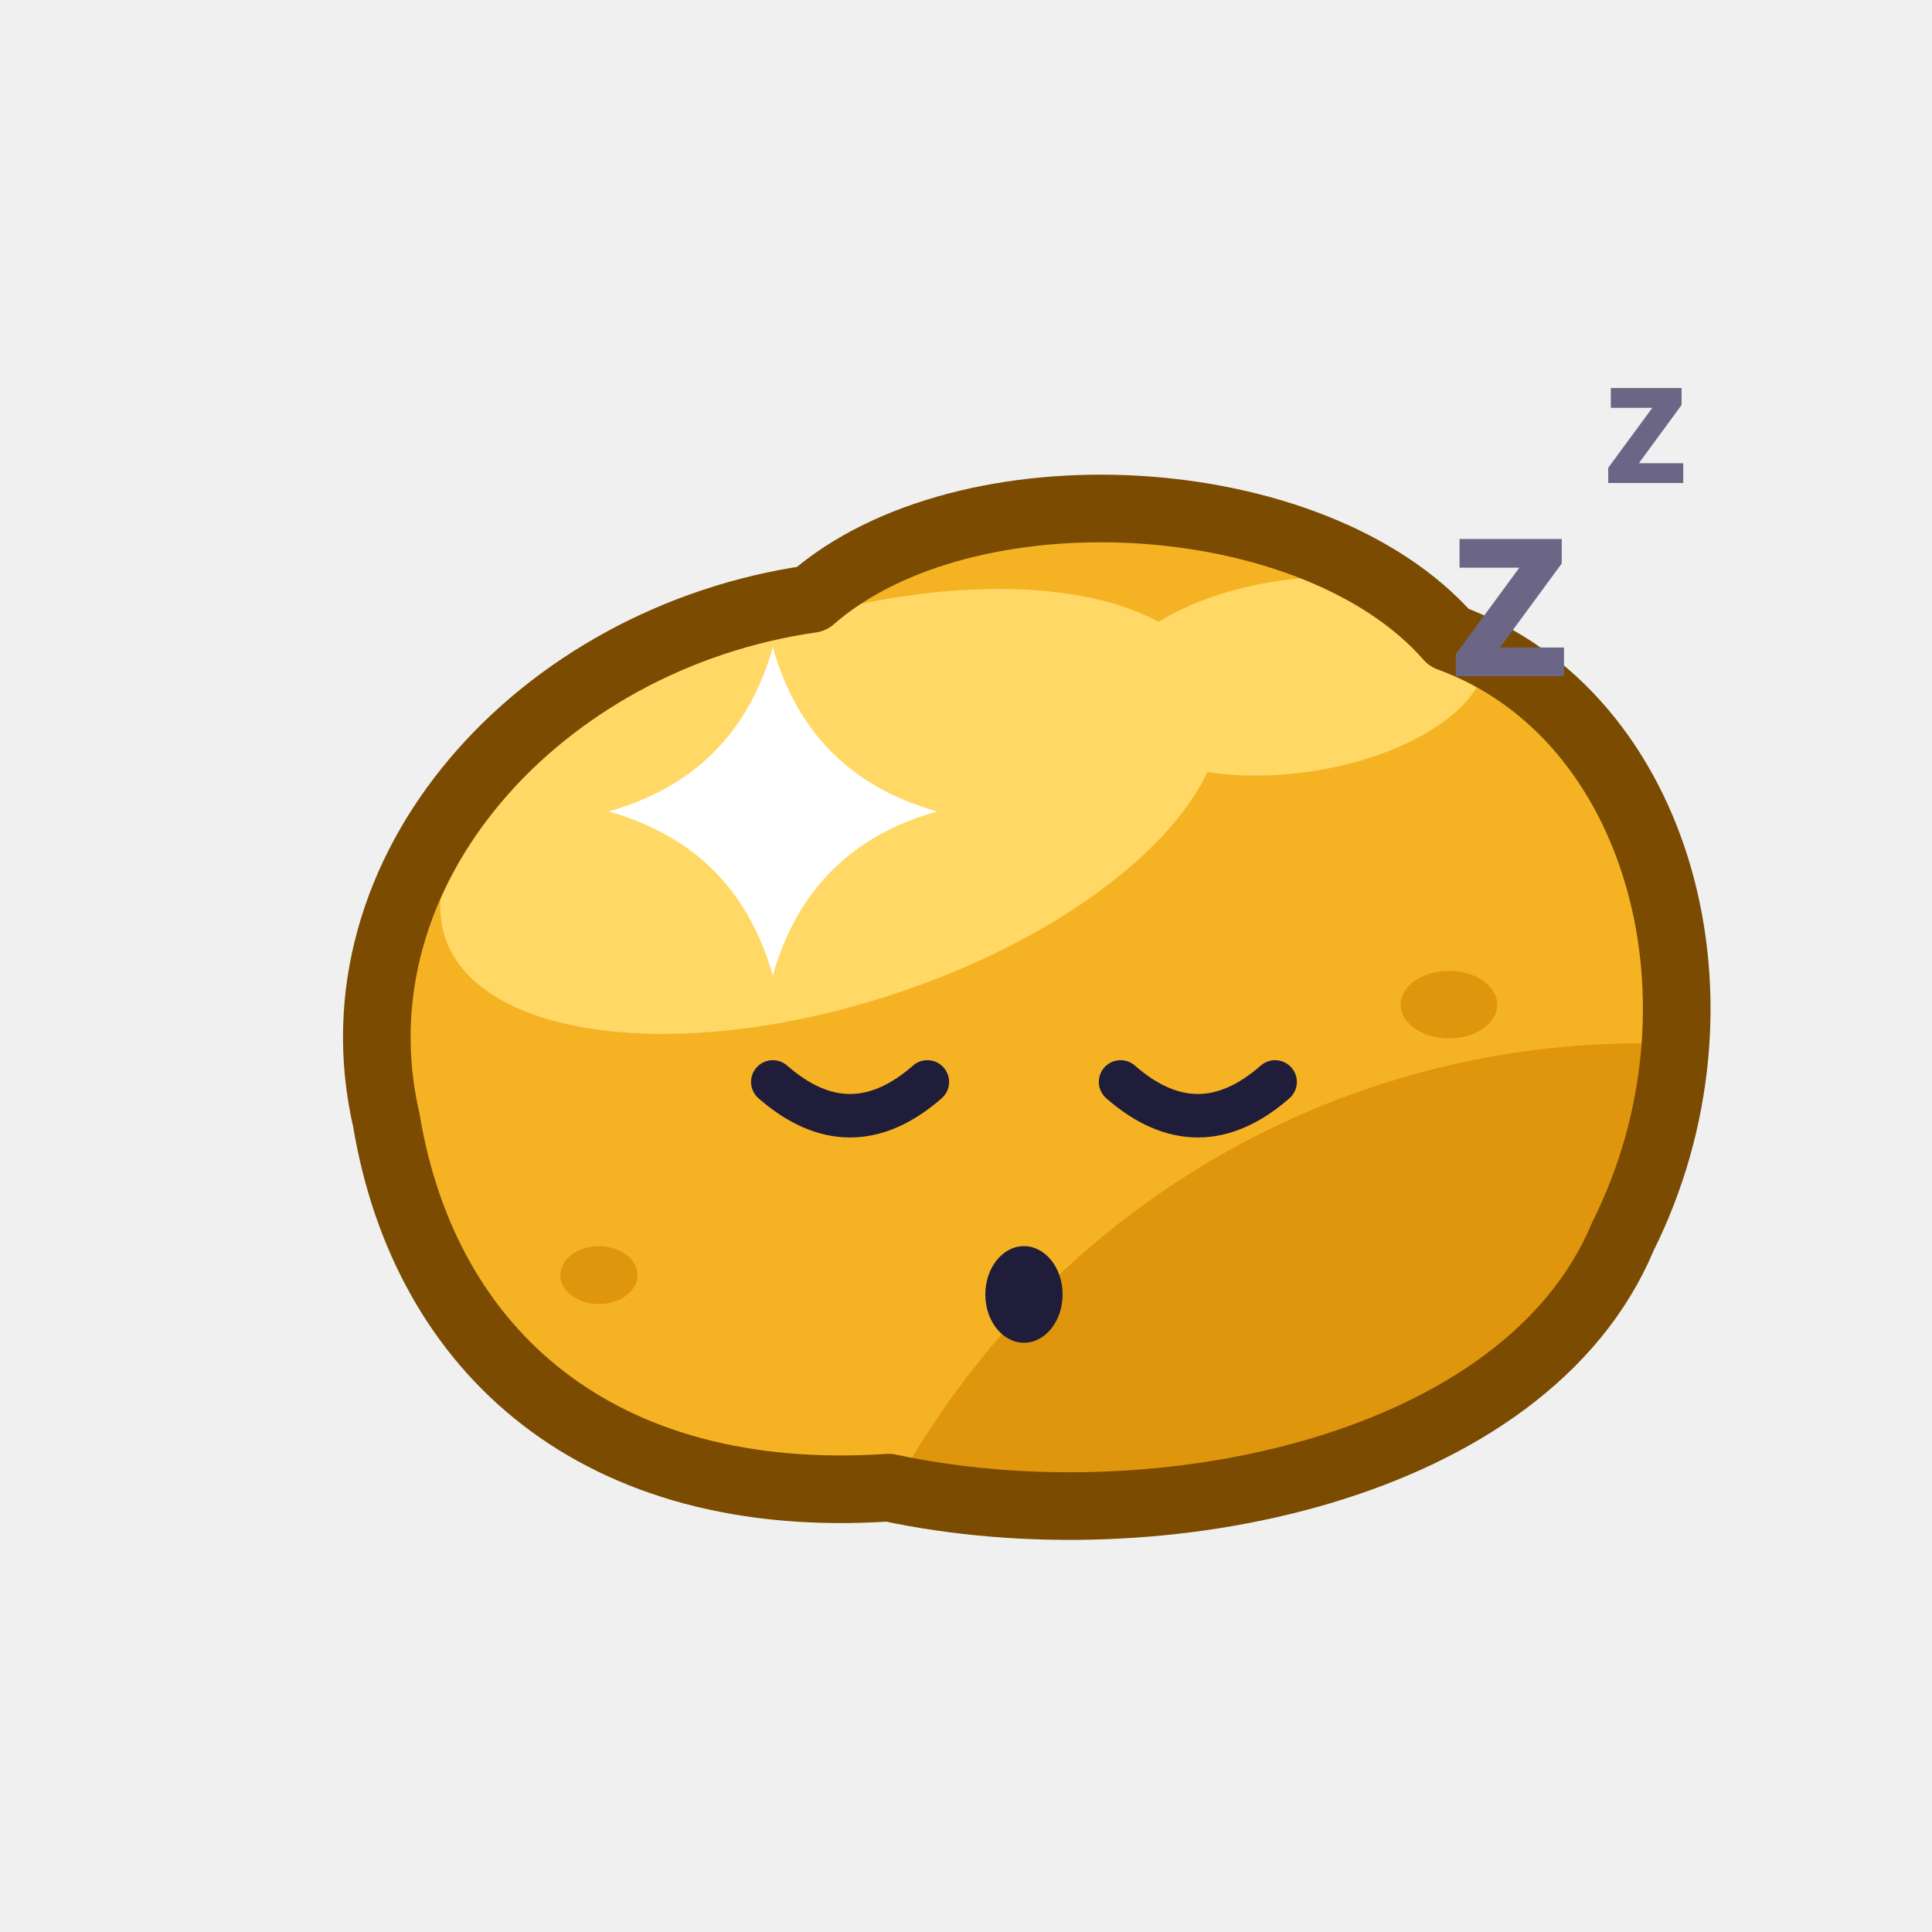
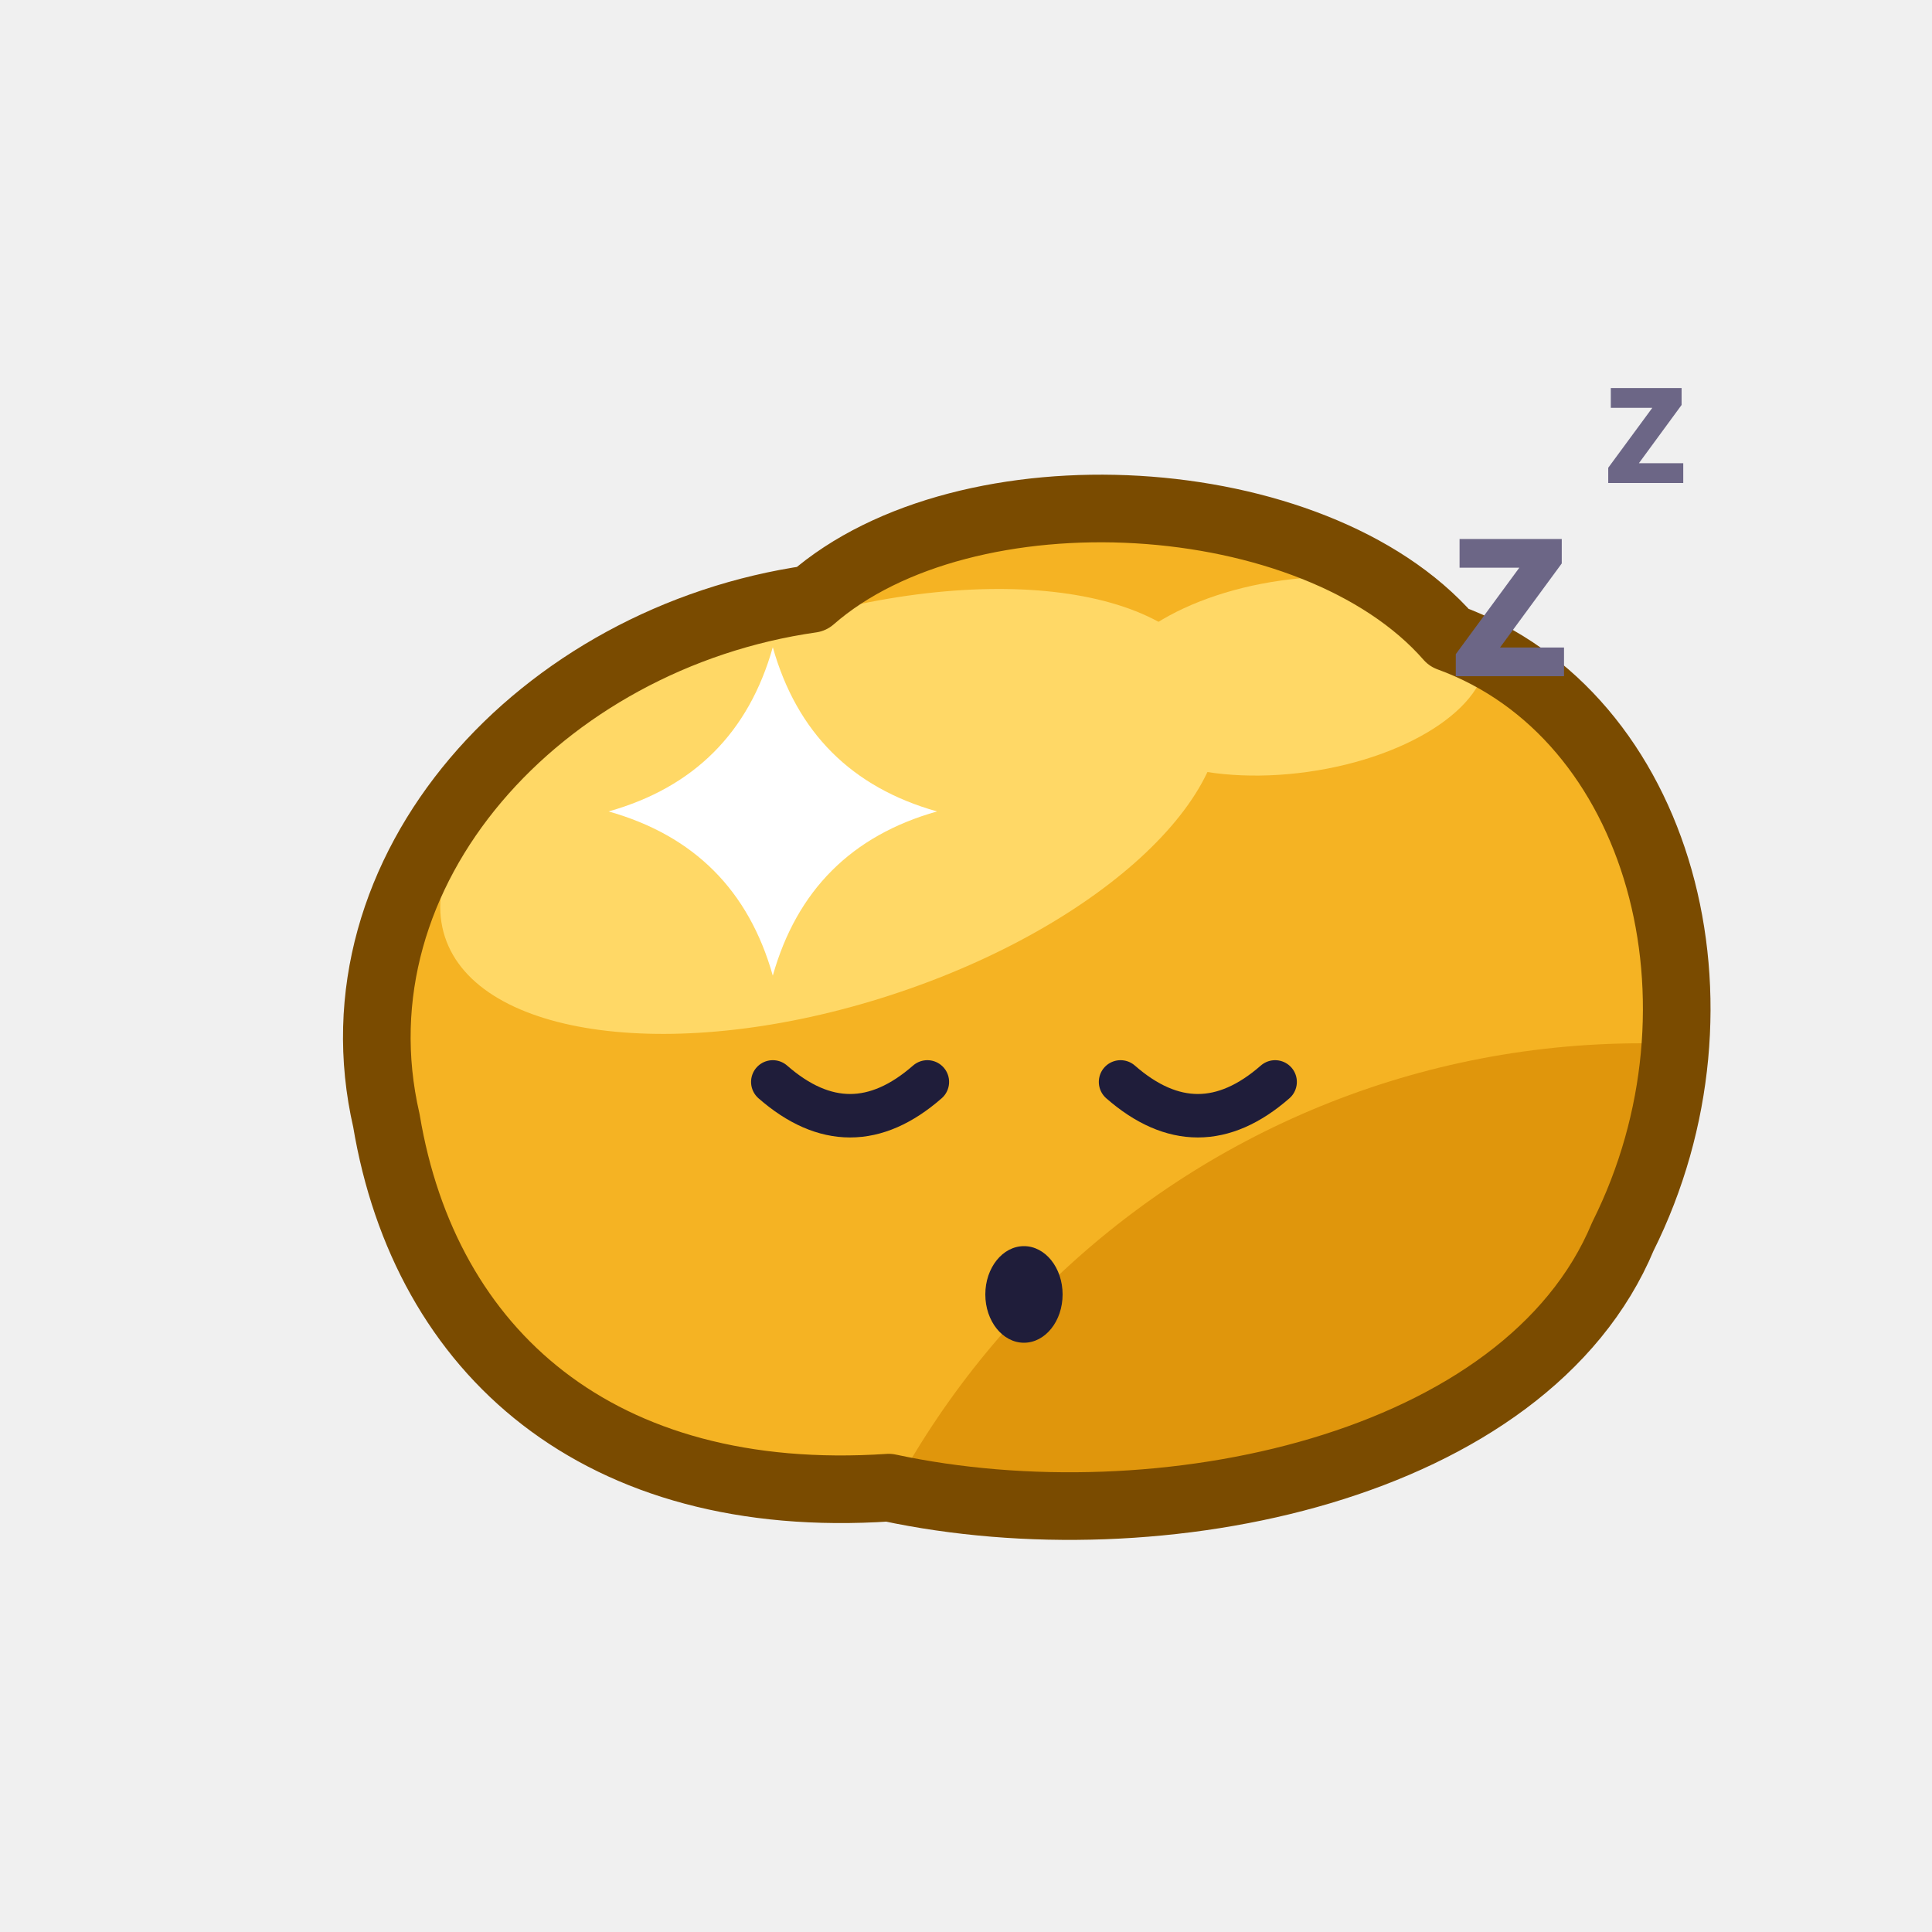
<svg xmlns="http://www.w3.org/2000/svg" viewBox="0 0 200 200" role="img" aria-label="Pépite endormie">
  <defs>
    <clipPath id="cp-endormie">
      <path d="M40,116 C34,90 56,66 84,62 C100,48 136,50 150,66 C172,74 180,104 168,128 C158,152 120,160 92,154 C62,156 44,140 40,116 Z" />
    </clipPath>
  </defs>
  <path d="M40,116 C34,90 56,66 84,62 C100,48 136,50 150,66 C172,74 180,104 168,128 C158,152 120,160 92,154 C62,156 44,140 40,116 Z" fill="#F5B323" />
  <g clip-path="url(#cp-endormie)">
    <circle cx="170" cy="196" r="88" fill="#E0960C" />
    <ellipse cx="86" cy="84" rx="42" ry="20" transform="rotate(-18 86 84)" fill="#FFD866" />
    <ellipse cx="134" cy="70" rx="20" ry="10" transform="rotate(-8 134 70)" fill="#FFD866" />
-     <ellipse cx="150" cy="104" rx="5" ry="3.5" fill="#E0960C" />
-     <ellipse cx="62" cy="132" rx="4" ry="3" fill="#E0960C" />
  </g>
  <path d="M40,116 C34,90 56,66 84,62 C100,48 136,50 150,66 C172,74 180,104 168,128 C158,152 120,160 92,154 C62,156 44,140 40,116 Z" fill="none" stroke="#7A4B00" stroke-width="7" stroke-linejoin="round" />
  <path d="M80,67 Q83.74,80.26 97,84 Q83.74,87.74 80,101 Q76.26,87.74 63,84 Q76.26,80.26 80,67 Z" fill="#fff" />
  <path d="M80,112 Q88,119 96,112" stroke="#1F1D3A" stroke-width="4.5" stroke-linecap="round" fill="none" />
  <path d="M116,112 Q124,119 132,112" stroke="#1F1D3A" stroke-width="4.5" stroke-linecap="round" fill="none" />
  <ellipse cx="106" cy="134" rx="4" ry="5" fill="#1F1D3A" />
  <text x="150" y="70" font-family="Fredoka Light" font-weight="700" font-size="26" fill="#6C6686">z</text>
  <text x="166" y="50" font-family="Fredoka Light" font-weight="700" font-size="18" fill="#6C6686">z</text>
</svg>
